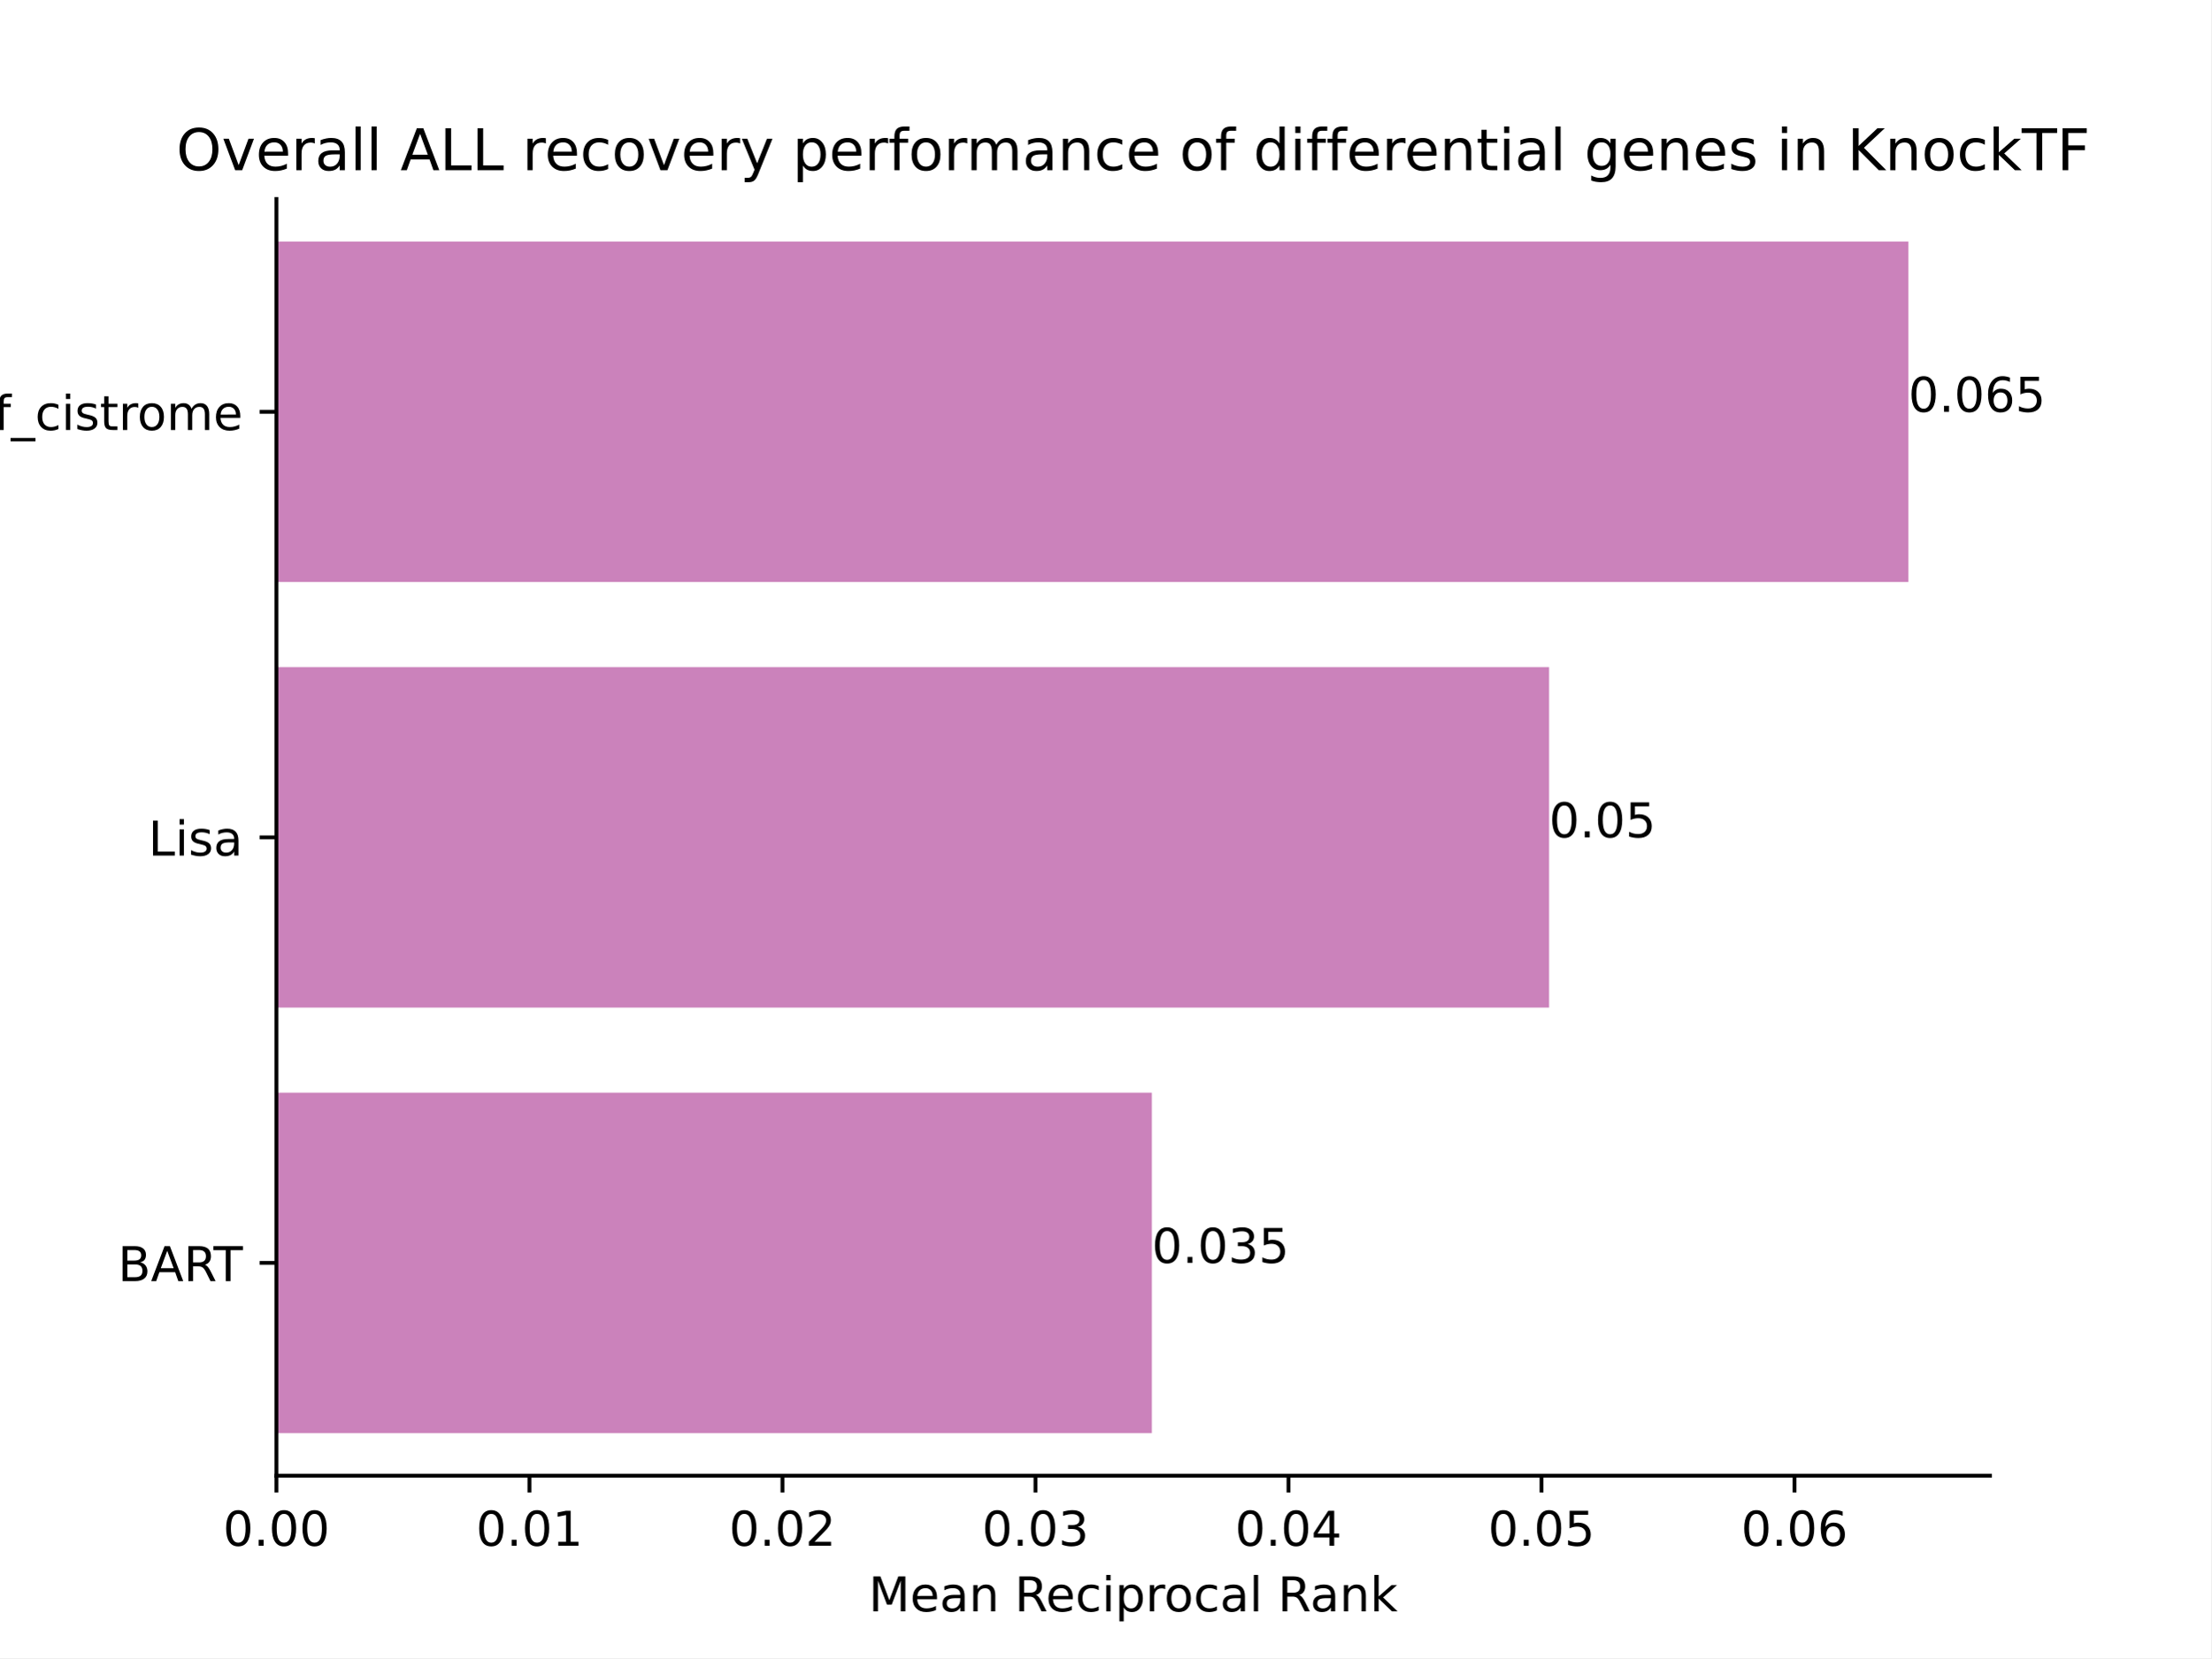
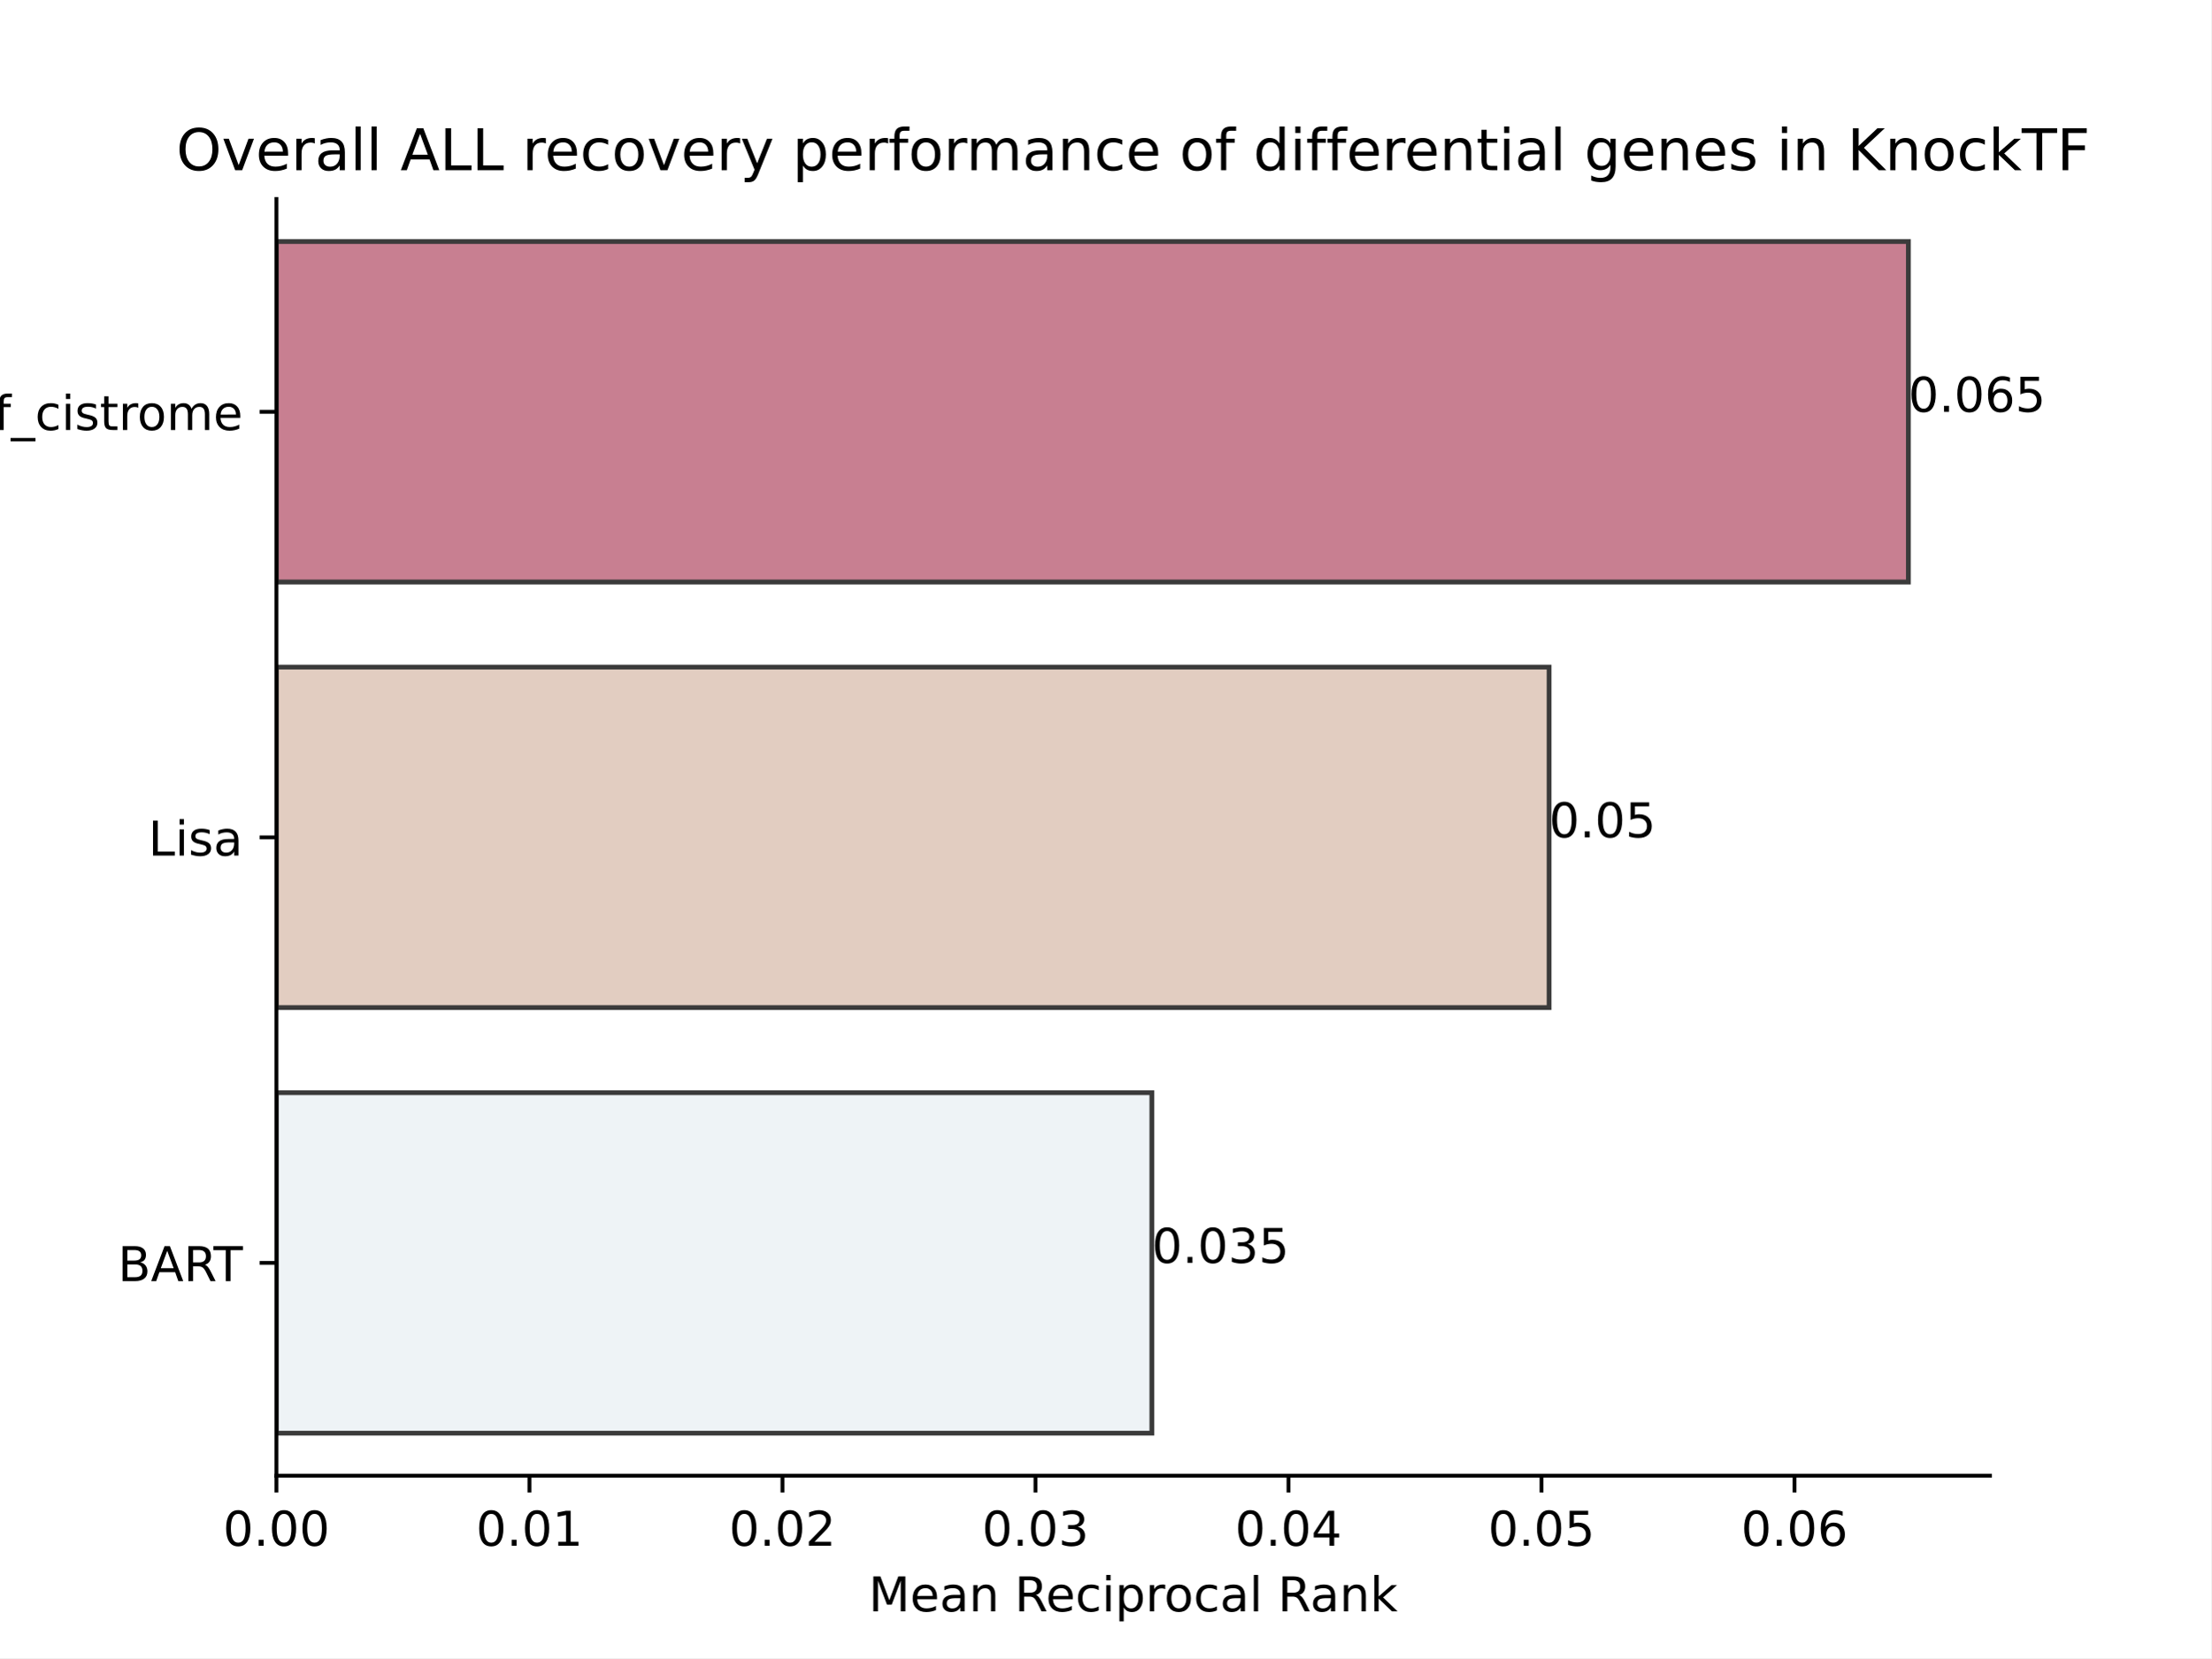
<svg xmlns="http://www.w3.org/2000/svg" xmlns:xlink="http://www.w3.org/1999/xlink" width="460.8pt" height="345.6pt" viewBox="0 0 460.8 345.6" version="1.1">
  <defs>
    <style type="text/css">*{stroke-linejoin: round; stroke-linecap: butt}</style>
  </defs>
  <g id="figure_1">
    <g id="patch_1">
      <path d="M 0 345.6  L 460.8 345.6  L 460.8 0  L 0 0  z " style="fill: #ffffff" />
    </g>
    <g id="axes_1">
      <g id="patch_2">
        <path d="M 57.6 307.584  L 414.72 307.584  L 414.72 41.472  L 57.6 41.472  z " style="fill: #ffffff" />
      </g>
      <g id="patch_3">
-         <path d="M 57.6 50.342  L 397.714 50.342  L 397.714 121.306  L 57.6 121.306  z " clip-path="url(#pb18048fe4e)" style="fill: #cb82bb" />
+         <path d="M 57.6 50.342  L 397.714 50.342  L 397.714 121.306  L 57.6 121.306  z " clip-path="url(#p4f7e36a99f)" style="fill: #c87f91; stroke: #3b3b3b; stroke-linejoin: miter" />
      </g>
      <g id="patch_4">
-         <path d="M 57.6 139.046  L 322.836 139.046  L 322.836 210.01  L 57.6 210.01  z " clip-path="url(#pb18048fe4e)" style="fill: #cb82bb" />
+         <path d="M 57.6 139.046  L 322.836 139.046  L 322.836 210.01  L 57.6 210.01  z " clip-path="url(#p4f7e36a99f)" style="fill: #e2cdc1; stroke: #3b3b3b; stroke-linejoin: miter" />
      </g>
      <g id="patch_5">
-         <path d="M 57.6 227.75  L 240.049 227.75  L 240.049 298.714  L 57.6 298.714  z " clip-path="url(#pb18048fe4e)" style="fill: #cb82bb" />
+         <path d="M 57.6 227.75  L 240.049 227.75  L 240.049 298.714  L 57.6 298.714  z " clip-path="url(#p4f7e36a99f)" style="fill: #eef3f6; stroke: #3b3b3b; stroke-linejoin: miter" />
      </g>
      <g id="matplotlib.axis_1">
        <g id="xtick_1">
          <g id="line2d_1">
            <defs>
-               <path id="m55f5336596" d="M 0 0  L 0 3.5  " style="stroke: #000000; stroke-width: 0.8" />
+               <path id="mea0ce23eb2" d="M 0 0  L 0 3.5  " style="stroke: #000000; stroke-width: 0.8" />
            </defs>
            <g>
-               <use xlink:href="#m55f5336596" x="57.6" y="307.584" style="stroke: #000000; stroke-width: 0.8" />
+               <use xlink:href="#mea0ce23eb2" x="57.6" y="307.584" style="stroke: #000000; stroke-width: 0.8" />
            </g>
          </g>
          <g id="text_1">
            <g transform="translate(46.46719 322.1824)scale(0.1 -0.1)">
              <defs>
                <path id="DejaVuSans-30" d="M 2034 4250  Q 1547 4250 1301 3770  Q 1056 3291 1056 2328  Q 1056 1369 1301 889  Q 1547 409 2034 409  Q 2525 409 2770 889  Q 3016 1369 3016 2328  Q 3016 3291 2770 3770  Q 2525 4250 2034 4250  z M 2034 4750  Q 2819 4750 3233 4129  Q 3647 3509 3647 2328  Q 3647 1150 3233 529  Q 2819 -91 2034 -91  Q 1250 -91 836 529  Q 422 1150 422 2328  Q 422 3509 836 4129  Q 1250 4750 2034 4750  z " transform="scale(0.015625)" />
                <path id="DejaVuSans-2e" d="M 684 794  L 1344 794  L 1344 0  L 684 0  L 684 794  z " transform="scale(0.015625)" />
              </defs>
              <use xlink:href="#DejaVuSans-30" />
              <use xlink:href="#DejaVuSans-2e" x="63.623" />
              <use xlink:href="#DejaVuSans-30" x="95.41" />
              <use xlink:href="#DejaVuSans-30" x="159.033" />
            </g>
          </g>
        </g>
        <g id="xtick_2">
          <g id="line2d_2">
            <g>
-               <use xlink:href="#m55f5336596" x="110.331" y="307.584" style="stroke: #000000; stroke-width: 0.8" />
+               <use xlink:href="#mea0ce23eb2" x="110.331" y="307.584" style="stroke: #000000; stroke-width: 0.8" />
            </g>
          </g>
          <g id="text_2">
            <g transform="translate(99.19809 322.1824)scale(0.1 -0.1)">
              <defs>
                <path id="DejaVuSans-31" d="M 794 531  L 1825 531  L 1825 4091  L 703 3866  L 703 4441  L 1819 4666  L 2450 4666  L 2450 531  L 3481 531  L 3481 0  L 794 0  L 794 531  z " transform="scale(0.015625)" />
              </defs>
              <use xlink:href="#DejaVuSans-30" />
              <use xlink:href="#DejaVuSans-2e" x="63.623" />
              <use xlink:href="#DejaVuSans-30" x="95.41" />
              <use xlink:href="#DejaVuSans-31" x="159.033" />
            </g>
          </g>
        </g>
        <g id="xtick_3">
          <g id="line2d_3">
            <g>
-               <use xlink:href="#m55f5336596" x="163.062" y="307.584" style="stroke: #000000; stroke-width: 0.8" />
+               <use xlink:href="#mea0ce23eb2" x="163.062" y="307.584" style="stroke: #000000; stroke-width: 0.8" />
            </g>
          </g>
          <g id="text_3">
            <g transform="translate(151.929 322.1824)scale(0.1 -0.1)">
              <defs>
                <path id="DejaVuSans-32" d="M 1228 531  L 3431 531  L 3431 0  L 469 0  L 469 531  Q 828 903 1448 1529  Q 2069 2156 2228 2338  Q 2531 2678 2651 2914  Q 2772 3150 2772 3378  Q 2772 3750 2511 3984  Q 2250 4219 1831 4219  Q 1534 4219 1204 4116  Q 875 4013 500 3803  L 500 4441  Q 881 4594 1212 4672  Q 1544 4750 1819 4750  Q 2544 4750 2975 4387  Q 3406 4025 3406 3419  Q 3406 3131 3298 2873  Q 3191 2616 2906 2266  Q 2828 2175 2409 1742  Q 1991 1309 1228 531  z " transform="scale(0.015625)" />
              </defs>
              <use xlink:href="#DejaVuSans-30" />
              <use xlink:href="#DejaVuSans-2e" x="63.623" />
              <use xlink:href="#DejaVuSans-30" x="95.41" />
              <use xlink:href="#DejaVuSans-32" x="159.033" />
            </g>
          </g>
        </g>
        <g id="xtick_4">
          <g id="line2d_4">
            <g>
-               <use xlink:href="#m55f5336596" x="215.793" y="307.584" style="stroke: #000000; stroke-width: 0.8" />
+               <use xlink:href="#mea0ce23eb2" x="215.793" y="307.584" style="stroke: #000000; stroke-width: 0.8" />
            </g>
          </g>
          <g id="text_4">
            <g transform="translate(204.6599 322.1824)scale(0.1 -0.1)">
              <defs>
                <path id="DejaVuSans-33" d="M 2597 2516  Q 3050 2419 3304 2112  Q 3559 1806 3559 1356  Q 3559 666 3084 287  Q 2609 -91 1734 -91  Q 1441 -91 1130 -33  Q 819 25 488 141  L 488 750  Q 750 597 1062 519  Q 1375 441 1716 441  Q 2309 441 2620 675  Q 2931 909 2931 1356  Q 2931 1769 2642 2001  Q 2353 2234 1838 2234  L 1294 2234  L 1294 2753  L 1863 2753  Q 2328 2753 2575 2939  Q 2822 3125 2822 3475  Q 2822 3834 2567 4026  Q 2313 4219 1838 4219  Q 1578 4219 1281 4162  Q 984 4106 628 3988  L 628 4550  Q 988 4650 1302 4700  Q 1616 4750 1894 4750  Q 2613 4750 3031 4423  Q 3450 4097 3450 3541  Q 3450 3153 3228 2886  Q 3006 2619 2597 2516  z " transform="scale(0.015625)" />
              </defs>
              <use xlink:href="#DejaVuSans-30" />
              <use xlink:href="#DejaVuSans-2e" x="63.623" />
              <use xlink:href="#DejaVuSans-30" x="95.41" />
              <use xlink:href="#DejaVuSans-33" x="159.033" />
            </g>
          </g>
        </g>
        <g id="xtick_5">
          <g id="line2d_5">
            <g>
-               <use xlink:href="#m55f5336596" x="268.524" y="307.584" style="stroke: #000000; stroke-width: 0.8" />
+               <use xlink:href="#mea0ce23eb2" x="268.524" y="307.584" style="stroke: #000000; stroke-width: 0.8" />
            </g>
          </g>
          <g id="text_5">
            <g transform="translate(257.3908 322.1824)scale(0.1 -0.1)">
              <defs>
                <path id="DejaVuSans-34" d="M 2419 4116  L 825 1625  L 2419 1625  L 2419 4116  z M 2253 4666  L 3047 4666  L 3047 1625  L 3713 1625  L 3713 1100  L 3047 1100  L 3047 0  L 2419 0  L 2419 1100  L 313 1100  L 313 1709  L 2253 4666  z " transform="scale(0.015625)" />
              </defs>
              <use xlink:href="#DejaVuSans-30" />
              <use xlink:href="#DejaVuSans-2e" x="63.623" />
              <use xlink:href="#DejaVuSans-30" x="95.41" />
              <use xlink:href="#DejaVuSans-34" x="159.033" />
            </g>
          </g>
        </g>
        <g id="xtick_6">
          <g id="line2d_6">
            <g>
-               <use xlink:href="#m55f5336596" x="321.254" y="307.584" style="stroke: #000000; stroke-width: 0.8" />
+               <use xlink:href="#mea0ce23eb2" x="321.254" y="307.584" style="stroke: #000000; stroke-width: 0.8" />
            </g>
          </g>
          <g id="text_6">
            <g transform="translate(310.1217 322.1824)scale(0.1 -0.1)">
              <defs>
                <path id="DejaVuSans-35" d="M 691 4666  L 3169 4666  L 3169 4134  L 1269 4134  L 1269 2991  Q 1406 3038 1543 3061  Q 1681 3084 1819 3084  Q 2600 3084 3056 2656  Q 3513 2228 3513 1497  Q 3513 744 3044 326  Q 2575 -91 1722 -91  Q 1428 -91 1123 -41  Q 819 9 494 109  L 494 744  Q 775 591 1075 516  Q 1375 441 1709 441  Q 2250 441 2565 725  Q 2881 1009 2881 1497  Q 2881 1984 2565 2268  Q 2250 2553 1709 2553  Q 1456 2553 1204 2497  Q 953 2441 691 2322  L 691 4666  z " transform="scale(0.015625)" />
              </defs>
              <use xlink:href="#DejaVuSans-30" />
              <use xlink:href="#DejaVuSans-2e" x="63.623" />
              <use xlink:href="#DejaVuSans-30" x="95.41" />
              <use xlink:href="#DejaVuSans-35" x="159.033" />
            </g>
          </g>
        </g>
        <g id="xtick_7">
          <g id="line2d_7">
            <g>
-               <use xlink:href="#m55f5336596" x="373.985" y="307.584" style="stroke: #000000; stroke-width: 0.8" />
+               <use xlink:href="#mea0ce23eb2" x="373.985" y="307.584" style="stroke: #000000; stroke-width: 0.8" />
            </g>
          </g>
          <g id="text_7">
            <g transform="translate(362.8526 322.1824)scale(0.1 -0.1)">
              <defs>
                <path id="DejaVuSans-36" d="M 2113 2584  Q 1688 2584 1439 2293  Q 1191 2003 1191 1497  Q 1191 994 1439 701  Q 1688 409 2113 409  Q 2538 409 2786 701  Q 3034 994 3034 1497  Q 3034 2003 2786 2293  Q 2538 2584 2113 2584  z M 3366 4563  L 3366 3988  Q 3128 4100 2886 4159  Q 2644 4219 2406 4219  Q 1781 4219 1451 3797  Q 1122 3375 1075 2522  Q 1259 2794 1537 2939  Q 1816 3084 2150 3084  Q 2853 3084 3261 2657  Q 3669 2231 3669 1497  Q 3669 778 3244 343  Q 2819 -91 2113 -91  Q 1303 -91 875 529  Q 447 1150 447 2328  Q 447 3434 972 4092  Q 1497 4750 2381 4750  Q 2619 4750 2861 4703  Q 3103 4656 3366 4563  z " transform="scale(0.015625)" />
              </defs>
              <use xlink:href="#DejaVuSans-30" />
              <use xlink:href="#DejaVuSans-2e" x="63.623" />
              <use xlink:href="#DejaVuSans-30" x="95.41" />
              <use xlink:href="#DejaVuSans-36" x="159.033" />
            </g>
          </g>
        </g>
        <g id="text_8">
          <g transform="translate(181.0256 335.8606)scale(0.1 -0.1)">
            <defs>
              <path id="DejaVuSans-4d" d="M 628 4666  L 1569 4666  L 2759 1491  L 3956 4666  L 4897 4666  L 4897 0  L 4281 0  L 4281 4097  L 3078 897  L 2444 897  L 1241 4097  L 1241 0  L 628 0  L 628 4666  z " transform="scale(0.015625)" />
              <path id="DejaVuSans-65" d="M 3597 1894  L 3597 1613  L 953 1613  Q 991 1019 1311 708  Q 1631 397 2203 397  Q 2534 397 2845 478  Q 3156 559 3463 722  L 3463 178  Q 3153 47 2828 -22  Q 2503 -91 2169 -91  Q 1331 -91 842 396  Q 353 884 353 1716  Q 353 2575 817 3079  Q 1281 3584 2069 3584  Q 2775 3584 3186 3129  Q 3597 2675 3597 1894  z M 3022 2063  Q 3016 2534 2758 2815  Q 2500 3097 2075 3097  Q 1594 3097 1305 2825  Q 1016 2553 972 2059  L 3022 2063  z " transform="scale(0.015625)" />
              <path id="DejaVuSans-61" d="M 2194 1759  Q 1497 1759 1228 1600  Q 959 1441 959 1056  Q 959 750 1161 570  Q 1363 391 1709 391  Q 2188 391 2477 730  Q 2766 1069 2766 1631  L 2766 1759  L 2194 1759  z M 3341 1997  L 3341 0  L 2766 0  L 2766 531  Q 2569 213 2275 61  Q 1981 -91 1556 -91  Q 1019 -91 701 211  Q 384 513 384 1019  Q 384 1609 779 1909  Q 1175 2209 1959 2209  L 2766 2209  L 2766 2266  Q 2766 2663 2505 2880  Q 2244 3097 1772 3097  Q 1472 3097 1187 3025  Q 903 2953 641 2809  L 641 3341  Q 956 3463 1253 3523  Q 1550 3584 1831 3584  Q 2591 3584 2966 3190  Q 3341 2797 3341 1997  z " transform="scale(0.015625)" />
              <path id="DejaVuSans-6e" d="M 3513 2113  L 3513 0  L 2938 0  L 2938 2094  Q 2938 2591 2744 2837  Q 2550 3084 2163 3084  Q 1697 3084 1428 2787  Q 1159 2491 1159 1978  L 1159 0  L 581 0  L 581 3500  L 1159 3500  L 1159 2956  Q 1366 3272 1645 3428  Q 1925 3584 2291 3584  Q 2894 3584 3203 3211  Q 3513 2838 3513 2113  z " transform="scale(0.015625)" />
              <path id="DejaVuSans-20" transform="scale(0.015625)" />
              <path id="DejaVuSans-52" d="M 2841 2188  Q 3044 2119 3236 1894  Q 3428 1669 3622 1275  L 4263 0  L 3584 0  L 2988 1197  Q 2756 1666 2539 1819  Q 2322 1972 1947 1972  L 1259 1972  L 1259 0  L 628 0  L 628 4666  L 2053 4666  Q 2853 4666 3247 4331  Q 3641 3997 3641 3322  Q 3641 2881 3436 2590  Q 3231 2300 2841 2188  z M 1259 4147  L 1259 2491  L 2053 2491  Q 2509 2491 2742 2702  Q 2975 2913 2975 3322  Q 2975 3731 2742 3939  Q 2509 4147 2053 4147  L 1259 4147  z " transform="scale(0.015625)" />
              <path id="DejaVuSans-63" d="M 3122 3366  L 3122 2828  Q 2878 2963 2633 3030  Q 2388 3097 2138 3097  Q 1578 3097 1268 2742  Q 959 2388 959 1747  Q 959 1106 1268 751  Q 1578 397 2138 397  Q 2388 397 2633 464  Q 2878 531 3122 666  L 3122 134  Q 2881 22 2623 -34  Q 2366 -91 2075 -91  Q 1284 -91 818 406  Q 353 903 353 1747  Q 353 2603 823 3093  Q 1294 3584 2113 3584  Q 2378 3584 2631 3529  Q 2884 3475 3122 3366  z " transform="scale(0.015625)" />
              <path id="DejaVuSans-69" d="M 603 3500  L 1178 3500  L 1178 0  L 603 0  L 603 3500  z M 603 4863  L 1178 4863  L 1178 4134  L 603 4134  L 603 4863  z " transform="scale(0.015625)" />
              <path id="DejaVuSans-70" d="M 1159 525  L 1159 -1331  L 581 -1331  L 581 3500  L 1159 3500  L 1159 2969  Q 1341 3281 1617 3432  Q 1894 3584 2278 3584  Q 2916 3584 3314 3078  Q 3713 2572 3713 1747  Q 3713 922 3314 415  Q 2916 -91 2278 -91  Q 1894 -91 1617 61  Q 1341 213 1159 525  z M 3116 1747  Q 3116 2381 2855 2742  Q 2594 3103 2138 3103  Q 1681 3103 1420 2742  Q 1159 2381 1159 1747  Q 1159 1113 1420 752  Q 1681 391 2138 391  Q 2594 391 2855 752  Q 3116 1113 3116 1747  z " transform="scale(0.015625)" />
              <path id="DejaVuSans-72" d="M 2631 2963  Q 2534 3019 2420 3045  Q 2306 3072 2169 3072  Q 1681 3072 1420 2755  Q 1159 2438 1159 1844  L 1159 0  L 581 0  L 581 3500  L 1159 3500  L 1159 2956  Q 1341 3275 1631 3429  Q 1922 3584 2338 3584  Q 2397 3584 2469 3576  Q 2541 3569 2628 3553  L 2631 2963  z " transform="scale(0.015625)" />
              <path id="DejaVuSans-6f" d="M 1959 3097  Q 1497 3097 1228 2736  Q 959 2375 959 1747  Q 959 1119 1226 758  Q 1494 397 1959 397  Q 2419 397 2687 759  Q 2956 1122 2956 1747  Q 2956 2369 2687 2733  Q 2419 3097 1959 3097  z M 1959 3584  Q 2709 3584 3137 3096  Q 3566 2609 3566 1747  Q 3566 888 3137 398  Q 2709 -91 1959 -91  Q 1206 -91 779 398  Q 353 888 353 1747  Q 353 2609 779 3096  Q 1206 3584 1959 3584  z " transform="scale(0.015625)" />
              <path id="DejaVuSans-6c" d="M 603 4863  L 1178 4863  L 1178 0  L 603 0  L 603 4863  z " transform="scale(0.015625)" />
              <path id="DejaVuSans-6b" d="M 581 4863  L 1159 4863  L 1159 1991  L 2875 3500  L 3609 3500  L 1753 1863  L 3688 0  L 2938 0  L 1159 1709  L 1159 0  L 581 0  L 581 4863  z " transform="scale(0.015625)" />
            </defs>
            <use xlink:href="#DejaVuSans-4d" />
            <use xlink:href="#DejaVuSans-65" x="86.279" />
            <use xlink:href="#DejaVuSans-61" x="147.803" />
            <use xlink:href="#DejaVuSans-6e" x="209.082" />
            <use xlink:href="#DejaVuSans-20" x="272.461" />
            <use xlink:href="#DejaVuSans-52" x="304.248" />
            <use xlink:href="#DejaVuSans-65" x="369.23" />
            <use xlink:href="#DejaVuSans-63" x="430.754" />
            <use xlink:href="#DejaVuSans-69" x="485.734" />
            <use xlink:href="#DejaVuSans-70" x="513.518" />
            <use xlink:href="#DejaVuSans-72" x="576.994" />
            <use xlink:href="#DejaVuSans-6f" x="615.857" />
            <use xlink:href="#DejaVuSans-63" x="677.039" />
            <use xlink:href="#DejaVuSans-61" x="732.02" />
            <use xlink:href="#DejaVuSans-6c" x="793.299" />
            <use xlink:href="#DejaVuSans-20" x="821.082" />
            <use xlink:href="#DejaVuSans-52" x="852.869" />
            <use xlink:href="#DejaVuSans-61" x="920.102" />
            <use xlink:href="#DejaVuSans-6e" x="981.381" />
            <use xlink:href="#DejaVuSans-6b" x="1044.76" />
          </g>
        </g>
      </g>
      <g id="matplotlib.axis_2">
        <g id="ytick_1">
          <g id="line2d_8">
            <defs>
-               <path id="me87cfef6f7" d="M 0 0  L -3.5 0  " style="stroke: #000000; stroke-width: 0.8" />
+               <path id="m66e6cd0e6b" d="M 0 0  L -3.5 0  " style="stroke: #000000; stroke-width: 0.8" />
            </defs>
            <g>
-               <use xlink:href="#me87cfef6f7" x="57.6" y="85.824" style="stroke: #000000; stroke-width: 0.8" />
+               <use xlink:href="#m66e6cd0e6b" x="57.6" y="85.824" style="stroke: #000000; stroke-width: 0.8" />
            </g>
          </g>
          <g id="text_9">
            <g transform="translate(-79.87656 89.62322)scale(0.1 -0.1)">
              <defs>
                <path id="DejaVuSans-54" d="M -19 4666  L 3928 4666  L 3928 4134  L 2272 4134  L 2272 0  L 1638 0  L 1638 4134  L -19 4134  L -19 4666  z " transform="scale(0.015625)" />
                <path id="DejaVuSans-41" d="M 2188 4044  L 1331 1722  L 3047 1722  L 2188 4044  z M 1831 4666  L 2547 4666  L 4325 0  L 3669 0  L 3244 1197  L 1141 1197  L 716 0  L 50 0  L 1831 4666  z " transform="scale(0.015625)" />
                <path id="DejaVuSans-50" d="M 1259 4147  L 1259 2394  L 2053 2394  Q 2494 2394 2734 2622  Q 2975 2850 2975 3272  Q 2975 3691 2734 3919  Q 2494 4147 2053 4147  L 1259 4147  z M 628 4666  L 2053 4666  Q 2838 4666 3239 4311  Q 3641 3956 3641 3272  Q 3641 2581 3239 2228  Q 2838 1875 2053 1875  L 1259 1875  L 1259 0  L 628 0  L 628 4666  z " transform="scale(0.015625)" />
                <path id="DejaVuSans-2d" d="M 313 2009  L 1997 2009  L 1997 1497  L 313 1497  L 313 2009  z " transform="scale(0.015625)" />
                <path id="DejaVuSans-73" d="M 2834 3397  L 2834 2853  Q 2591 2978 2328 3040  Q 2066 3103 1784 3103  Q 1356 3103 1142 2972  Q 928 2841 928 2578  Q 928 2378 1081 2264  Q 1234 2150 1697 2047  L 1894 2003  Q 2506 1872 2764 1633  Q 3022 1394 3022 966  Q 3022 478 2636 193  Q 2250 -91 1575 -91  Q 1294 -91 989 -36  Q 684 19 347 128  L 347 722  Q 666 556 975 473  Q 1284 391 1588 391  Q 1994 391 2212 530  Q 2431 669 2431 922  Q 2431 1156 2273 1281  Q 2116 1406 1581 1522  L 1381 1569  Q 847 1681 609 1914  Q 372 2147 372 2553  Q 372 3047 722 3315  Q 1072 3584 1716 3584  Q 2034 3584 2315 3537  Q 2597 3491 2834 3397  z " transform="scale(0.015625)" />
                <path id="DejaVuSans-75" d="M 544 1381  L 544 3500  L 1119 3500  L 1119 1403  Q 1119 906 1312 657  Q 1506 409 1894 409  Q 2359 409 2629 706  Q 2900 1003 2900 1516  L 2900 3500  L 3475 3500  L 3475 0  L 2900 0  L 2900 538  Q 2691 219 2414 64  Q 2138 -91 1772 -91  Q 1169 -91 856 284  Q 544 659 544 1381  z M 1991 3584  L 1991 3584  z " transform="scale(0.015625)" />
                <path id="DejaVuSans-5f" d="M 3263 -1063  L 3263 -1509  L -63 -1509  L -63 -1063  L 3263 -1063  z " transform="scale(0.015625)" />
                <path id="DejaVuSans-66" d="M 2375 4863  L 2375 4384  L 1825 4384  Q 1516 4384 1395 4259  Q 1275 4134 1275 3809  L 1275 3500  L 2222 3500  L 2222 3053  L 1275 3053  L 1275 0  L 697 0  L 697 3053  L 147 3053  L 147 3500  L 697 3500  L 697 3744  Q 697 4328 969 4595  Q 1241 4863 1831 4863  L 2375 4863  z " transform="scale(0.015625)" />
                <path id="DejaVuSans-74" d="M 1172 4494  L 1172 3500  L 2356 3500  L 2356 3053  L 1172 3053  L 1172 1153  Q 1172 725 1289 603  Q 1406 481 1766 481  L 2356 481  L 2356 0  L 1766 0  Q 1100 0 847 248  Q 594 497 594 1153  L 594 3053  L 172 3053  L 172 3500  L 594 3500  L 594 4494  L 1172 4494  z " transform="scale(0.015625)" />
                <path id="DejaVuSans-6d" d="M 3328 2828  Q 3544 3216 3844 3400  Q 4144 3584 4550 3584  Q 5097 3584 5394 3201  Q 5691 2819 5691 2113  L 5691 0  L 5113 0  L 5113 2094  Q 5113 2597 4934 2840  Q 4756 3084 4391 3084  Q 3944 3084 3684 2787  Q 3425 2491 3425 1978  L 3425 0  L 2847 0  L 2847 2094  Q 2847 2600 2669 2842  Q 2491 3084 2119 3084  Q 1678 3084 1418 2786  Q 1159 2488 1159 1978  L 1159 0  L 581 0  L 581 3500  L 1159 3500  L 1159 2956  Q 1356 3278 1631 3431  Q 1906 3584 2284 3584  Q 2666 3584 2933 3390  Q 3200 3197 3328 2828  z " transform="scale(0.015625)" />
              </defs>
              <use xlink:href="#DejaVuSans-54" />
              <use xlink:href="#DejaVuSans-52" x="61.084" />
              <use xlink:href="#DejaVuSans-41" x="126.566" />
              <use xlink:href="#DejaVuSans-50" x="194.975" />
              <use xlink:href="#DejaVuSans-54" x="255.277" />
              <use xlink:href="#DejaVuSans-2d" x="307.236" />
              <use xlink:href="#DejaVuSans-73" x="343.32" />
              <use xlink:href="#DejaVuSans-6f" x="395.42" />
              <use xlink:href="#DejaVuSans-75" x="456.602" />
              <use xlink:href="#DejaVuSans-72" x="519.98" />
              <use xlink:href="#DejaVuSans-63" x="558.844" />
              <use xlink:href="#DejaVuSans-65" x="613.824" />
              <use xlink:href="#DejaVuSans-5f" x="675.348" />
              <use xlink:href="#DejaVuSans-6f" x="725.348" />
              <use xlink:href="#DejaVuSans-66" x="786.529" />
              <use xlink:href="#DejaVuSans-5f" x="821.734" />
              <use xlink:href="#DejaVuSans-63" x="871.734" />
              <use xlink:href="#DejaVuSans-69" x="926.715" />
              <use xlink:href="#DejaVuSans-73" x="954.498" />
              <use xlink:href="#DejaVuSans-74" x="1006.598" />
              <use xlink:href="#DejaVuSans-72" x="1045.807" />
              <use xlink:href="#DejaVuSans-6f" x="1084.67" />
              <use xlink:href="#DejaVuSans-6d" x="1145.852" />
              <use xlink:href="#DejaVuSans-65" x="1243.264" />
            </g>
          </g>
        </g>
        <g id="ytick_2">
          <g id="line2d_9">
            <g>
-               <use xlink:href="#me87cfef6f7" x="57.6" y="174.528" style="stroke: #000000; stroke-width: 0.8" />
+               <use xlink:href="#m66e6cd0e6b" x="57.6" y="174.528" style="stroke: #000000; stroke-width: 0.8" />
            </g>
          </g>
          <g id="text_10">
            <g transform="translate(30.9125 178.3272)scale(0.1 -0.1)">
              <defs>
                <path id="DejaVuSans-4c" d="M 628 4666  L 1259 4666  L 1259 531  L 3531 531  L 3531 0  L 628 0  L 628 4666  z " transform="scale(0.015625)" />
              </defs>
              <use xlink:href="#DejaVuSans-4c" />
              <use xlink:href="#DejaVuSans-69" x="55.713" />
              <use xlink:href="#DejaVuSans-73" x="83.496" />
              <use xlink:href="#DejaVuSans-61" x="135.596" />
            </g>
          </g>
        </g>
        <g id="ytick_3">
          <g id="line2d_10">
            <g>
-               <use xlink:href="#me87cfef6f7" x="57.6" y="263.232" style="stroke: #000000; stroke-width: 0.8" />
+               <use xlink:href="#m66e6cd0e6b" x="57.6" y="263.232" style="stroke: #000000; stroke-width: 0.8" />
            </g>
          </g>
          <g id="text_11">
            <g transform="translate(24.56719 267.0312)scale(0.1 -0.1)">
              <defs>
                <path id="DejaVuSans-42" d="M 1259 2228  L 1259 519  L 2272 519  Q 2781 519 3026 730  Q 3272 941 3272 1375  Q 3272 1813 3026 2020  Q 2781 2228 2272 2228  L 1259 2228  z M 1259 4147  L 1259 2741  L 2194 2741  Q 2656 2741 2882 2914  Q 3109 3088 3109 3444  Q 3109 3797 2882 3972  Q 2656 4147 2194 4147  L 1259 4147  z M 628 4666  L 2241 4666  Q 2963 4666 3353 4366  Q 3744 4066 3744 3513  Q 3744 3084 3544 2831  Q 3344 2578 2956 2516  Q 3422 2416 3680 2098  Q 3938 1781 3938 1306  Q 3938 681 3513 340  Q 3088 0 2303 0  L 628 0  L 628 4666  z " transform="scale(0.015625)" />
              </defs>
              <use xlink:href="#DejaVuSans-42" />
              <use xlink:href="#DejaVuSans-41" x="68.604" />
              <use xlink:href="#DejaVuSans-52" x="137.012" />
              <use xlink:href="#DejaVuSans-54" x="199.244" />
            </g>
          </g>
        </g>
        <g id="text_12">
          <g transform="translate(-85.95625 201.6194)rotate(-90)scale(0.1 -0.1)">
            <defs>
              <path id="DejaVuSans-67" d="M 2906 1791  Q 2906 2416 2648 2759  Q 2391 3103 1925 3103  Q 1463 3103 1205 2759  Q 947 2416 947 1791  Q 947 1169 1205 825  Q 1463 481 1925 481  Q 2391 481 2648 825  Q 2906 1169 2906 1791  z M 3481 434  Q 3481 -459 3084 -895  Q 2688 -1331 1869 -1331  Q 1566 -1331 1297 -1286  Q 1028 -1241 775 -1147  L 775 -588  Q 1028 -725 1275 -790  Q 1522 -856 1778 -856  Q 2344 -856 2625 -561  Q 2906 -266 2906 331  L 2906 616  Q 2728 306 2450 153  Q 2172 0 1784 0  Q 1141 0 747 490  Q 353 981 353 1791  Q 353 2603 747 3093  Q 1141 3584 1784 3584  Q 2172 3584 2450 3431  Q 2728 3278 2906 2969  L 2906 3500  L 3481 3500  L 3481 434  z " transform="scale(0.015625)" />
              <path id="DejaVuSans-68" d="M 3513 2113  L 3513 0  L 2938 0  L 2938 2094  Q 2938 2591 2744 2837  Q 2550 3084 2163 3084  Q 1697 3084 1428 2787  Q 1159 2491 1159 1978  L 1159 0  L 581 0  L 581 4863  L 1159 4863  L 1159 2956  Q 1366 3272 1645 3428  Q 1925 3584 2291 3584  Q 2894 3584 3203 3211  Q 3513 2838 3513 2113  z " transform="scale(0.015625)" />
            </defs>
            <use xlink:href="#DejaVuSans-41" />
            <use xlink:href="#DejaVuSans-6c" x="68.408" />
            <use xlink:href="#DejaVuSans-67" x="96.191" />
            <use xlink:href="#DejaVuSans-6f" x="159.668" />
            <use xlink:href="#DejaVuSans-72" x="220.85" />
            <use xlink:href="#DejaVuSans-69" x="261.963" />
            <use xlink:href="#DejaVuSans-74" x="289.746" />
            <use xlink:href="#DejaVuSans-68" x="328.955" />
            <use xlink:href="#DejaVuSans-6d" x="392.334" />
            <use xlink:href="#DejaVuSans-73" x="489.746" />
          </g>
        </g>
      </g>
      <g id="line2d_11">
-         <path clip-path="url(#pb18048fe4e)" style="fill: none; stroke: #424242; stroke-width: 2.7; stroke-linecap: square" />
+         <path clip-path="url(#p4f7e36a99f)" style="fill: none; stroke: #424242; stroke-width: 2.7; stroke-linecap: square" />
      </g>
      <g id="line2d_12">
-         <path clip-path="url(#pb18048fe4e)" style="fill: none; stroke: #424242; stroke-width: 2.7; stroke-linecap: square" />
+         <path clip-path="url(#p4f7e36a99f)" style="fill: none; stroke: #424242; stroke-width: 2.7; stroke-linecap: square" />
      </g>
      <g id="line2d_13">
-         <path clip-path="url(#pb18048fe4e)" style="fill: none; stroke: #424242; stroke-width: 2.7; stroke-linecap: square" />
+         <path clip-path="url(#p4f7e36a99f)" style="fill: none; stroke: #424242; stroke-width: 2.7; stroke-linecap: square" />
      </g>
      <g id="patch_6">
        <path d="M 57.6 307.584  L 57.6 41.472  " style="fill: none; stroke: #000000; stroke-width: 0.8; stroke-linejoin: miter; stroke-linecap: square" />
      </g>
      <g id="patch_7">
        <path d="M 57.6 307.584  L 414.72 307.584  " style="fill: none; stroke: #000000; stroke-width: 0.8; stroke-linejoin: miter; stroke-linecap: square" />
      </g>
      <g id="text_13">
        <g transform="translate(397.7143 85.824)scale(0.1 -0.1)">
          <use xlink:href="#DejaVuSans-30" />
          <use xlink:href="#DejaVuSans-2e" x="63.623" />
          <use xlink:href="#DejaVuSans-30" x="95.41" />
          <use xlink:href="#DejaVuSans-36" x="159.033" />
          <use xlink:href="#DejaVuSans-35" x="222.656" />
        </g>
      </g>
      <g id="text_14">
        <g transform="translate(322.8364 174.528)scale(0.1 -0.1)">
          <use xlink:href="#DejaVuSans-30" />
          <use xlink:href="#DejaVuSans-2e" x="63.623" />
          <use xlink:href="#DejaVuSans-30" x="95.41" />
          <use xlink:href="#DejaVuSans-35" x="159.033" />
        </g>
      </g>
      <g id="text_15">
        <g transform="translate(240.0489 263.232)scale(0.1 -0.1)">
          <use xlink:href="#DejaVuSans-30" />
          <use xlink:href="#DejaVuSans-2e" x="63.623" />
          <use xlink:href="#DejaVuSans-30" x="95.41" />
          <use xlink:href="#DejaVuSans-33" x="159.033" />
          <use xlink:href="#DejaVuSans-35" x="222.656" />
        </g>
      </g>
      <g id="text_16">
        <g transform="translate(36.73687 35.472)scale(0.12 -0.12)">
          <defs>
            <path id="DejaVuSans-4f" d="M 2522 4238  Q 1834 4238 1429 3725  Q 1025 3213 1025 2328  Q 1025 1447 1429 934  Q 1834 422 2522 422  Q 3209 422 3611 934  Q 4013 1447 4013 2328  Q 4013 3213 3611 3725  Q 3209 4238 2522 4238  z M 2522 4750  Q 3503 4750 4090 4092  Q 4678 3434 4678 2328  Q 4678 1225 4090 567  Q 3503 -91 2522 -91  Q 1538 -91 948 565  Q 359 1222 359 2328  Q 359 3434 948 4092  Q 1538 4750 2522 4750  z " transform="scale(0.015625)" />
            <path id="DejaVuSans-76" d="M 191 3500  L 800 3500  L 1894 563  L 2988 3500  L 3597 3500  L 2284 0  L 1503 0  L 191 3500  z " transform="scale(0.015625)" />
            <path id="DejaVuSans-79" d="M 2059 -325  Q 1816 -950 1584 -1140  Q 1353 -1331 966 -1331  L 506 -1331  L 506 -850  L 844 -850  Q 1081 -850 1212 -737  Q 1344 -625 1503 -206  L 1606 56  L 191 3500  L 800 3500  L 1894 763  L 2988 3500  L 3597 3500  L 2059 -325  z " transform="scale(0.015625)" />
            <path id="DejaVuSans-64" d="M 2906 2969  L 2906 4863  L 3481 4863  L 3481 0  L 2906 0  L 2906 525  Q 2725 213 2448 61  Q 2172 -91 1784 -91  Q 1150 -91 751 415  Q 353 922 353 1747  Q 353 2572 751 3078  Q 1150 3584 1784 3584  Q 2172 3584 2448 3432  Q 2725 3281 2906 2969  z M 947 1747  Q 947 1113 1208 752  Q 1469 391 1925 391  Q 2381 391 2643 752  Q 2906 1113 2906 1747  Q 2906 2381 2643 2742  Q 2381 3103 1925 3103  Q 1469 3103 1208 2742  Q 947 2381 947 1747  z " transform="scale(0.015625)" />
            <path id="DejaVuSans-4b" d="M 628 4666  L 1259 4666  L 1259 2694  L 3353 4666  L 4166 4666  L 1850 2491  L 4331 0  L 3500 0  L 1259 2247  L 1259 0  L 628 0  L 628 4666  z " transform="scale(0.015625)" />
            <path id="DejaVuSans-46" d="M 628 4666  L 3309 4666  L 3309 4134  L 1259 4134  L 1259 2759  L 3109 2759  L 3109 2228  L 1259 2228  L 1259 0  L 628 0  L 628 4666  z " transform="scale(0.015625)" />
          </defs>
          <use xlink:href="#DejaVuSans-4f" />
          <use xlink:href="#DejaVuSans-76" x="78.711" />
          <use xlink:href="#DejaVuSans-65" x="137.891" />
          <use xlink:href="#DejaVuSans-72" x="199.414" />
          <use xlink:href="#DejaVuSans-61" x="240.527" />
          <use xlink:href="#DejaVuSans-6c" x="301.807" />
          <use xlink:href="#DejaVuSans-6c" x="329.59" />
          <use xlink:href="#DejaVuSans-20" x="357.373" />
          <use xlink:href="#DejaVuSans-41" x="389.16" />
          <use xlink:href="#DejaVuSans-4c" x="457.568" />
          <use xlink:href="#DejaVuSans-4c" x="513.281" />
          <use xlink:href="#DejaVuSans-20" x="568.994" />
          <use xlink:href="#DejaVuSans-72" x="600.781" />
          <use xlink:href="#DejaVuSans-65" x="639.645" />
          <use xlink:href="#DejaVuSans-63" x="701.168" />
          <use xlink:href="#DejaVuSans-6f" x="756.148" />
          <use xlink:href="#DejaVuSans-76" x="817.33" />
          <use xlink:href="#DejaVuSans-65" x="876.51" />
          <use xlink:href="#DejaVuSans-72" x="938.033" />
          <use xlink:href="#DejaVuSans-79" x="979.146" />
          <use xlink:href="#DejaVuSans-20" x="1038.326" />
          <use xlink:href="#DejaVuSans-70" x="1070.113" />
          <use xlink:href="#DejaVuSans-65" x="1133.59" />
          <use xlink:href="#DejaVuSans-72" x="1195.113" />
          <use xlink:href="#DejaVuSans-66" x="1236.227" />
          <use xlink:href="#DejaVuSans-6f" x="1271.432" />
          <use xlink:href="#DejaVuSans-72" x="1332.613" />
          <use xlink:href="#DejaVuSans-6d" x="1371.977" />
          <use xlink:href="#DejaVuSans-61" x="1469.389" />
          <use xlink:href="#DejaVuSans-6e" x="1530.668" />
          <use xlink:href="#DejaVuSans-63" x="1594.047" />
          <use xlink:href="#DejaVuSans-65" x="1649.027" />
          <use xlink:href="#DejaVuSans-20" x="1710.551" />
          <use xlink:href="#DejaVuSans-6f" x="1742.338" />
          <use xlink:href="#DejaVuSans-66" x="1803.52" />
          <use xlink:href="#DejaVuSans-20" x="1838.725" />
          <use xlink:href="#DejaVuSans-64" x="1870.512" />
          <use xlink:href="#DejaVuSans-69" x="1933.988" />
          <use xlink:href="#DejaVuSans-66" x="1961.771" />
          <use xlink:href="#DejaVuSans-66" x="1996.977" />
          <use xlink:href="#DejaVuSans-65" x="2032.182" />
          <use xlink:href="#DejaVuSans-72" x="2093.705" />
          <use xlink:href="#DejaVuSans-65" x="2132.568" />
          <use xlink:href="#DejaVuSans-6e" x="2194.092" />
          <use xlink:href="#DejaVuSans-74" x="2257.471" />
          <use xlink:href="#DejaVuSans-69" x="2296.68" />
          <use xlink:href="#DejaVuSans-61" x="2324.463" />
          <use xlink:href="#DejaVuSans-6c" x="2385.742" />
          <use xlink:href="#DejaVuSans-20" x="2413.525" />
          <use xlink:href="#DejaVuSans-67" x="2445.312" />
          <use xlink:href="#DejaVuSans-65" x="2508.789" />
          <use xlink:href="#DejaVuSans-6e" x="2570.312" />
          <use xlink:href="#DejaVuSans-65" x="2633.691" />
          <use xlink:href="#DejaVuSans-73" x="2695.215" />
          <use xlink:href="#DejaVuSans-20" x="2747.314" />
          <use xlink:href="#DejaVuSans-69" x="2779.102" />
          <use xlink:href="#DejaVuSans-6e" x="2806.885" />
          <use xlink:href="#DejaVuSans-20" x="2870.264" />
          <use xlink:href="#DejaVuSans-4b" x="2902.051" />
          <use xlink:href="#DejaVuSans-6e" x="2967.627" />
          <use xlink:href="#DejaVuSans-6f" x="3031.006" />
          <use xlink:href="#DejaVuSans-63" x="3092.188" />
          <use xlink:href="#DejaVuSans-6b" x="3147.168" />
          <use xlink:href="#DejaVuSans-54" x="3205.078" />
          <use xlink:href="#DejaVuSans-46" x="3266.162" />
        </g>
      </g>
    </g>
  </g>
  <defs>
-     <clipPath id="pb18048fe4e">
+     <clipPath id="p4f7e36a99f">
      <rect x="57.6" y="41.472" width="357.12" height="266.112" />
    </clipPath>
  </defs>
</svg>
